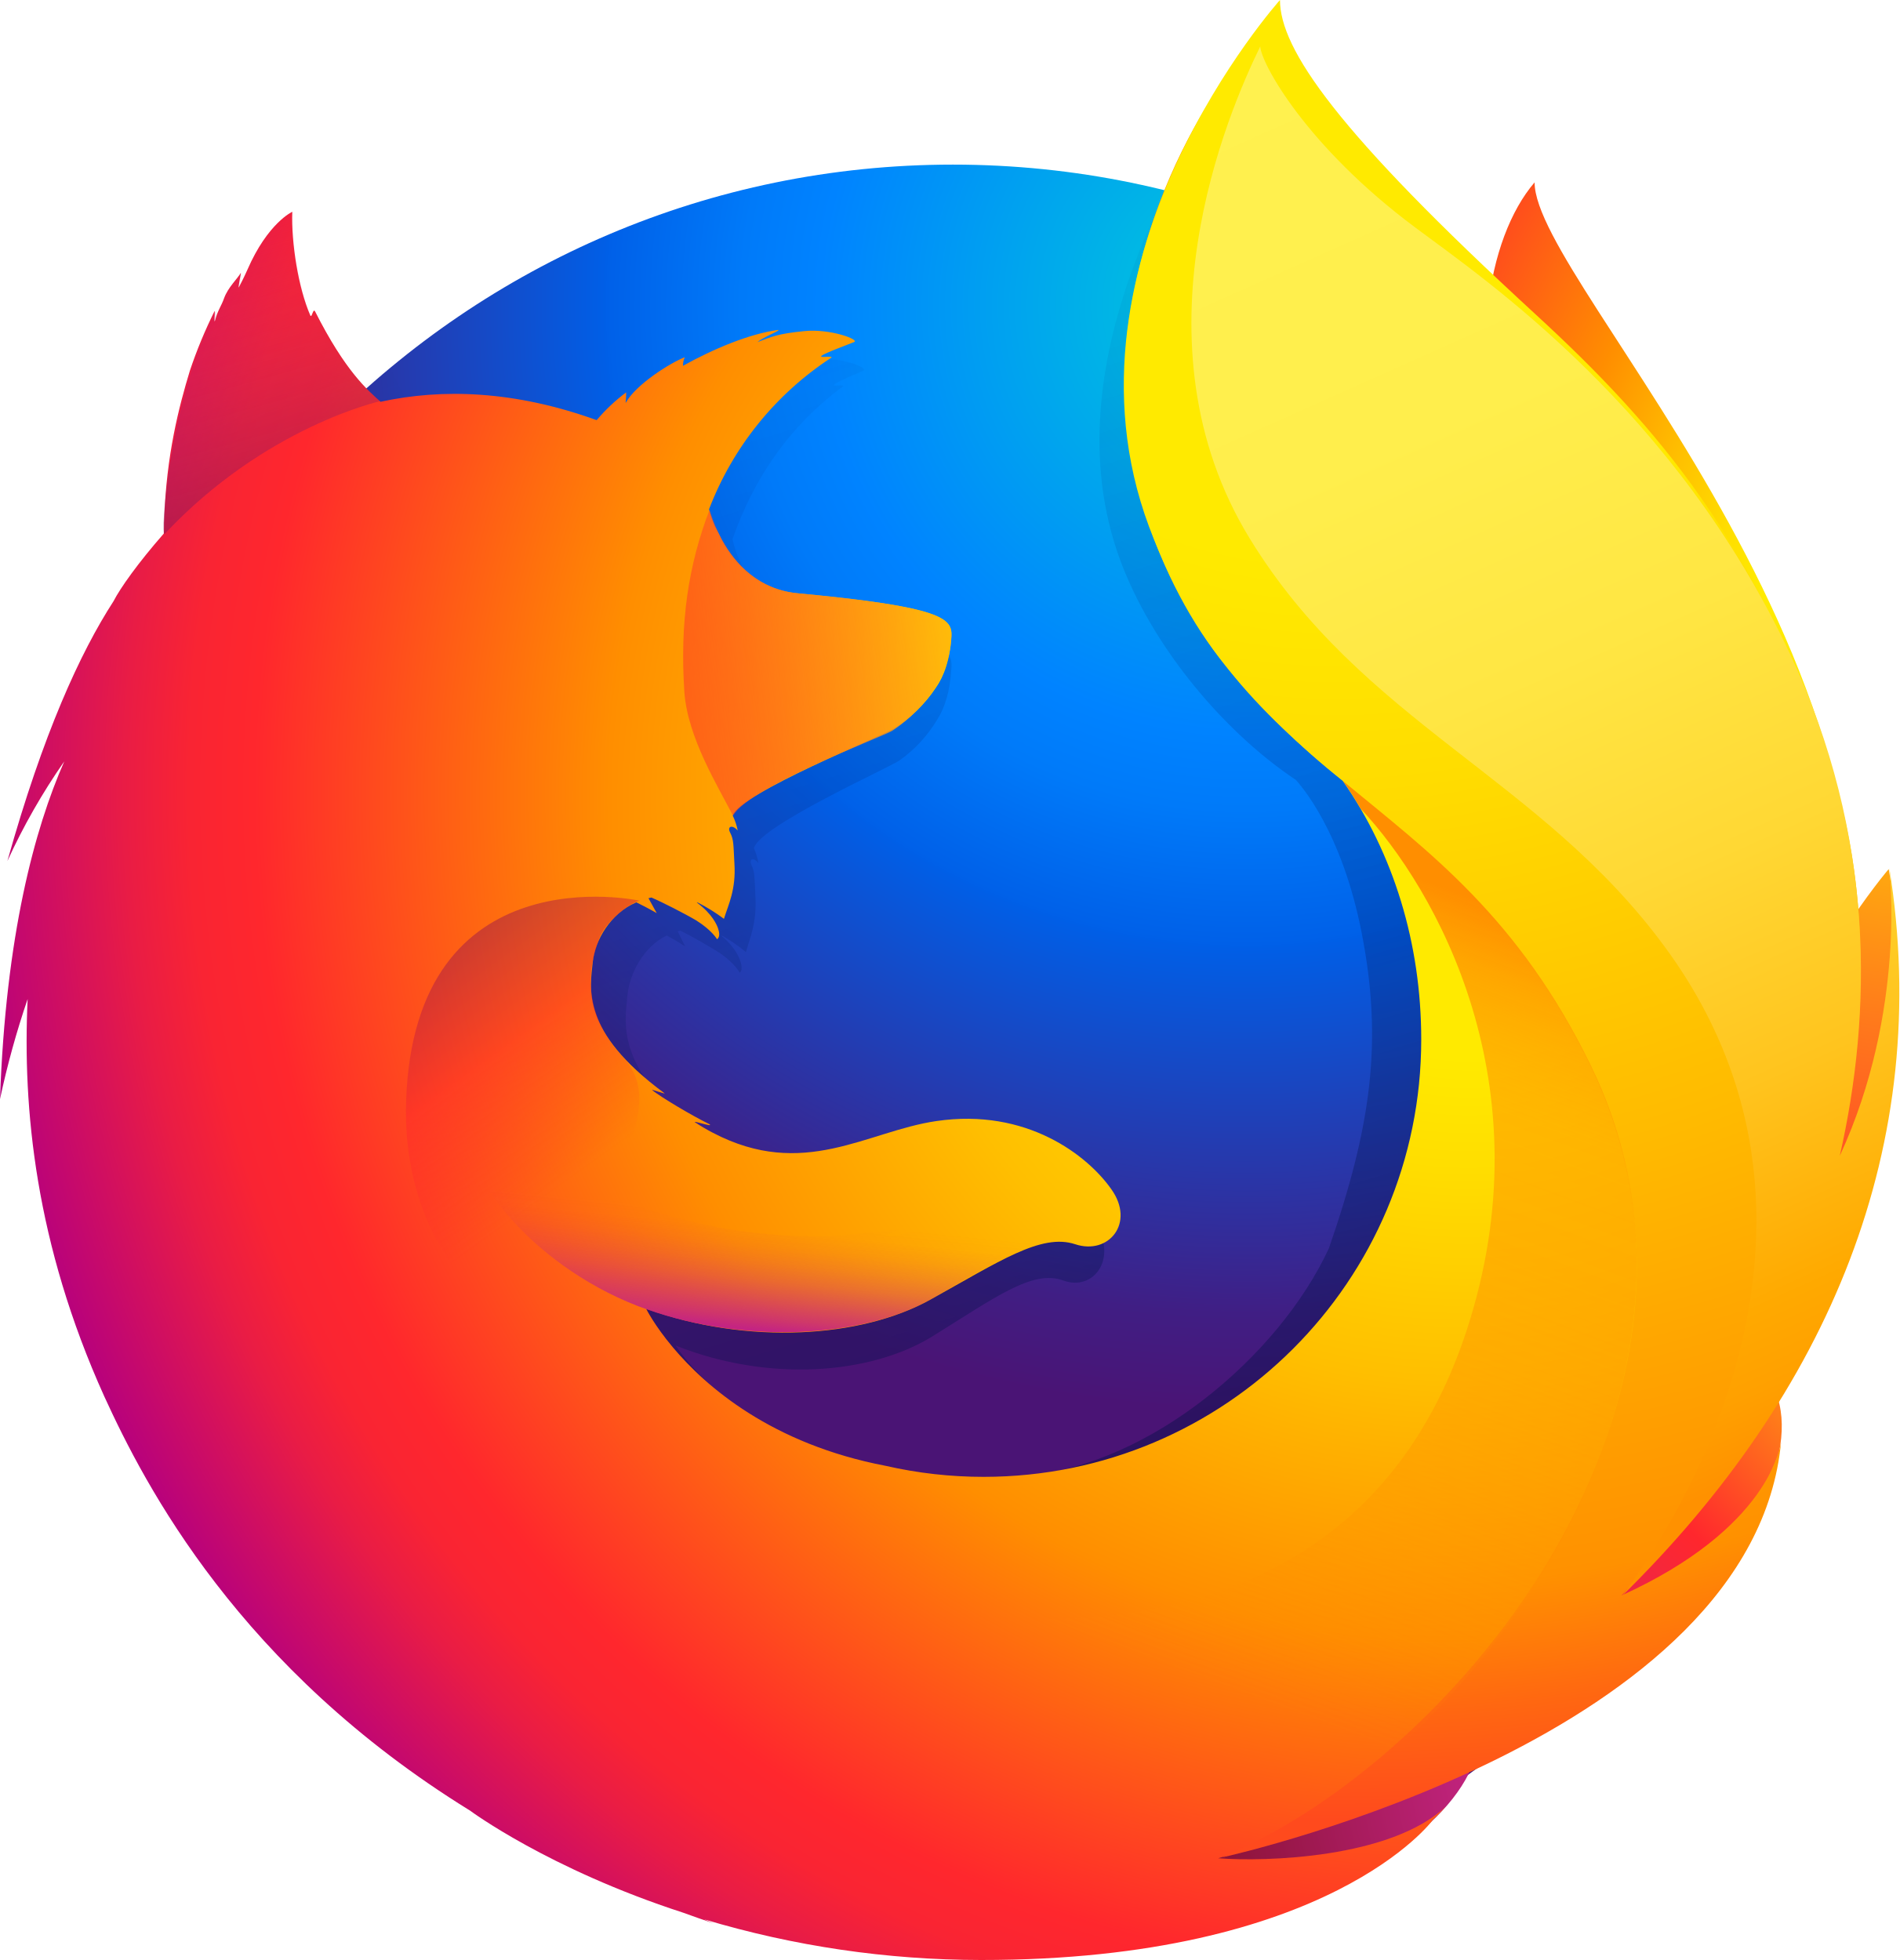
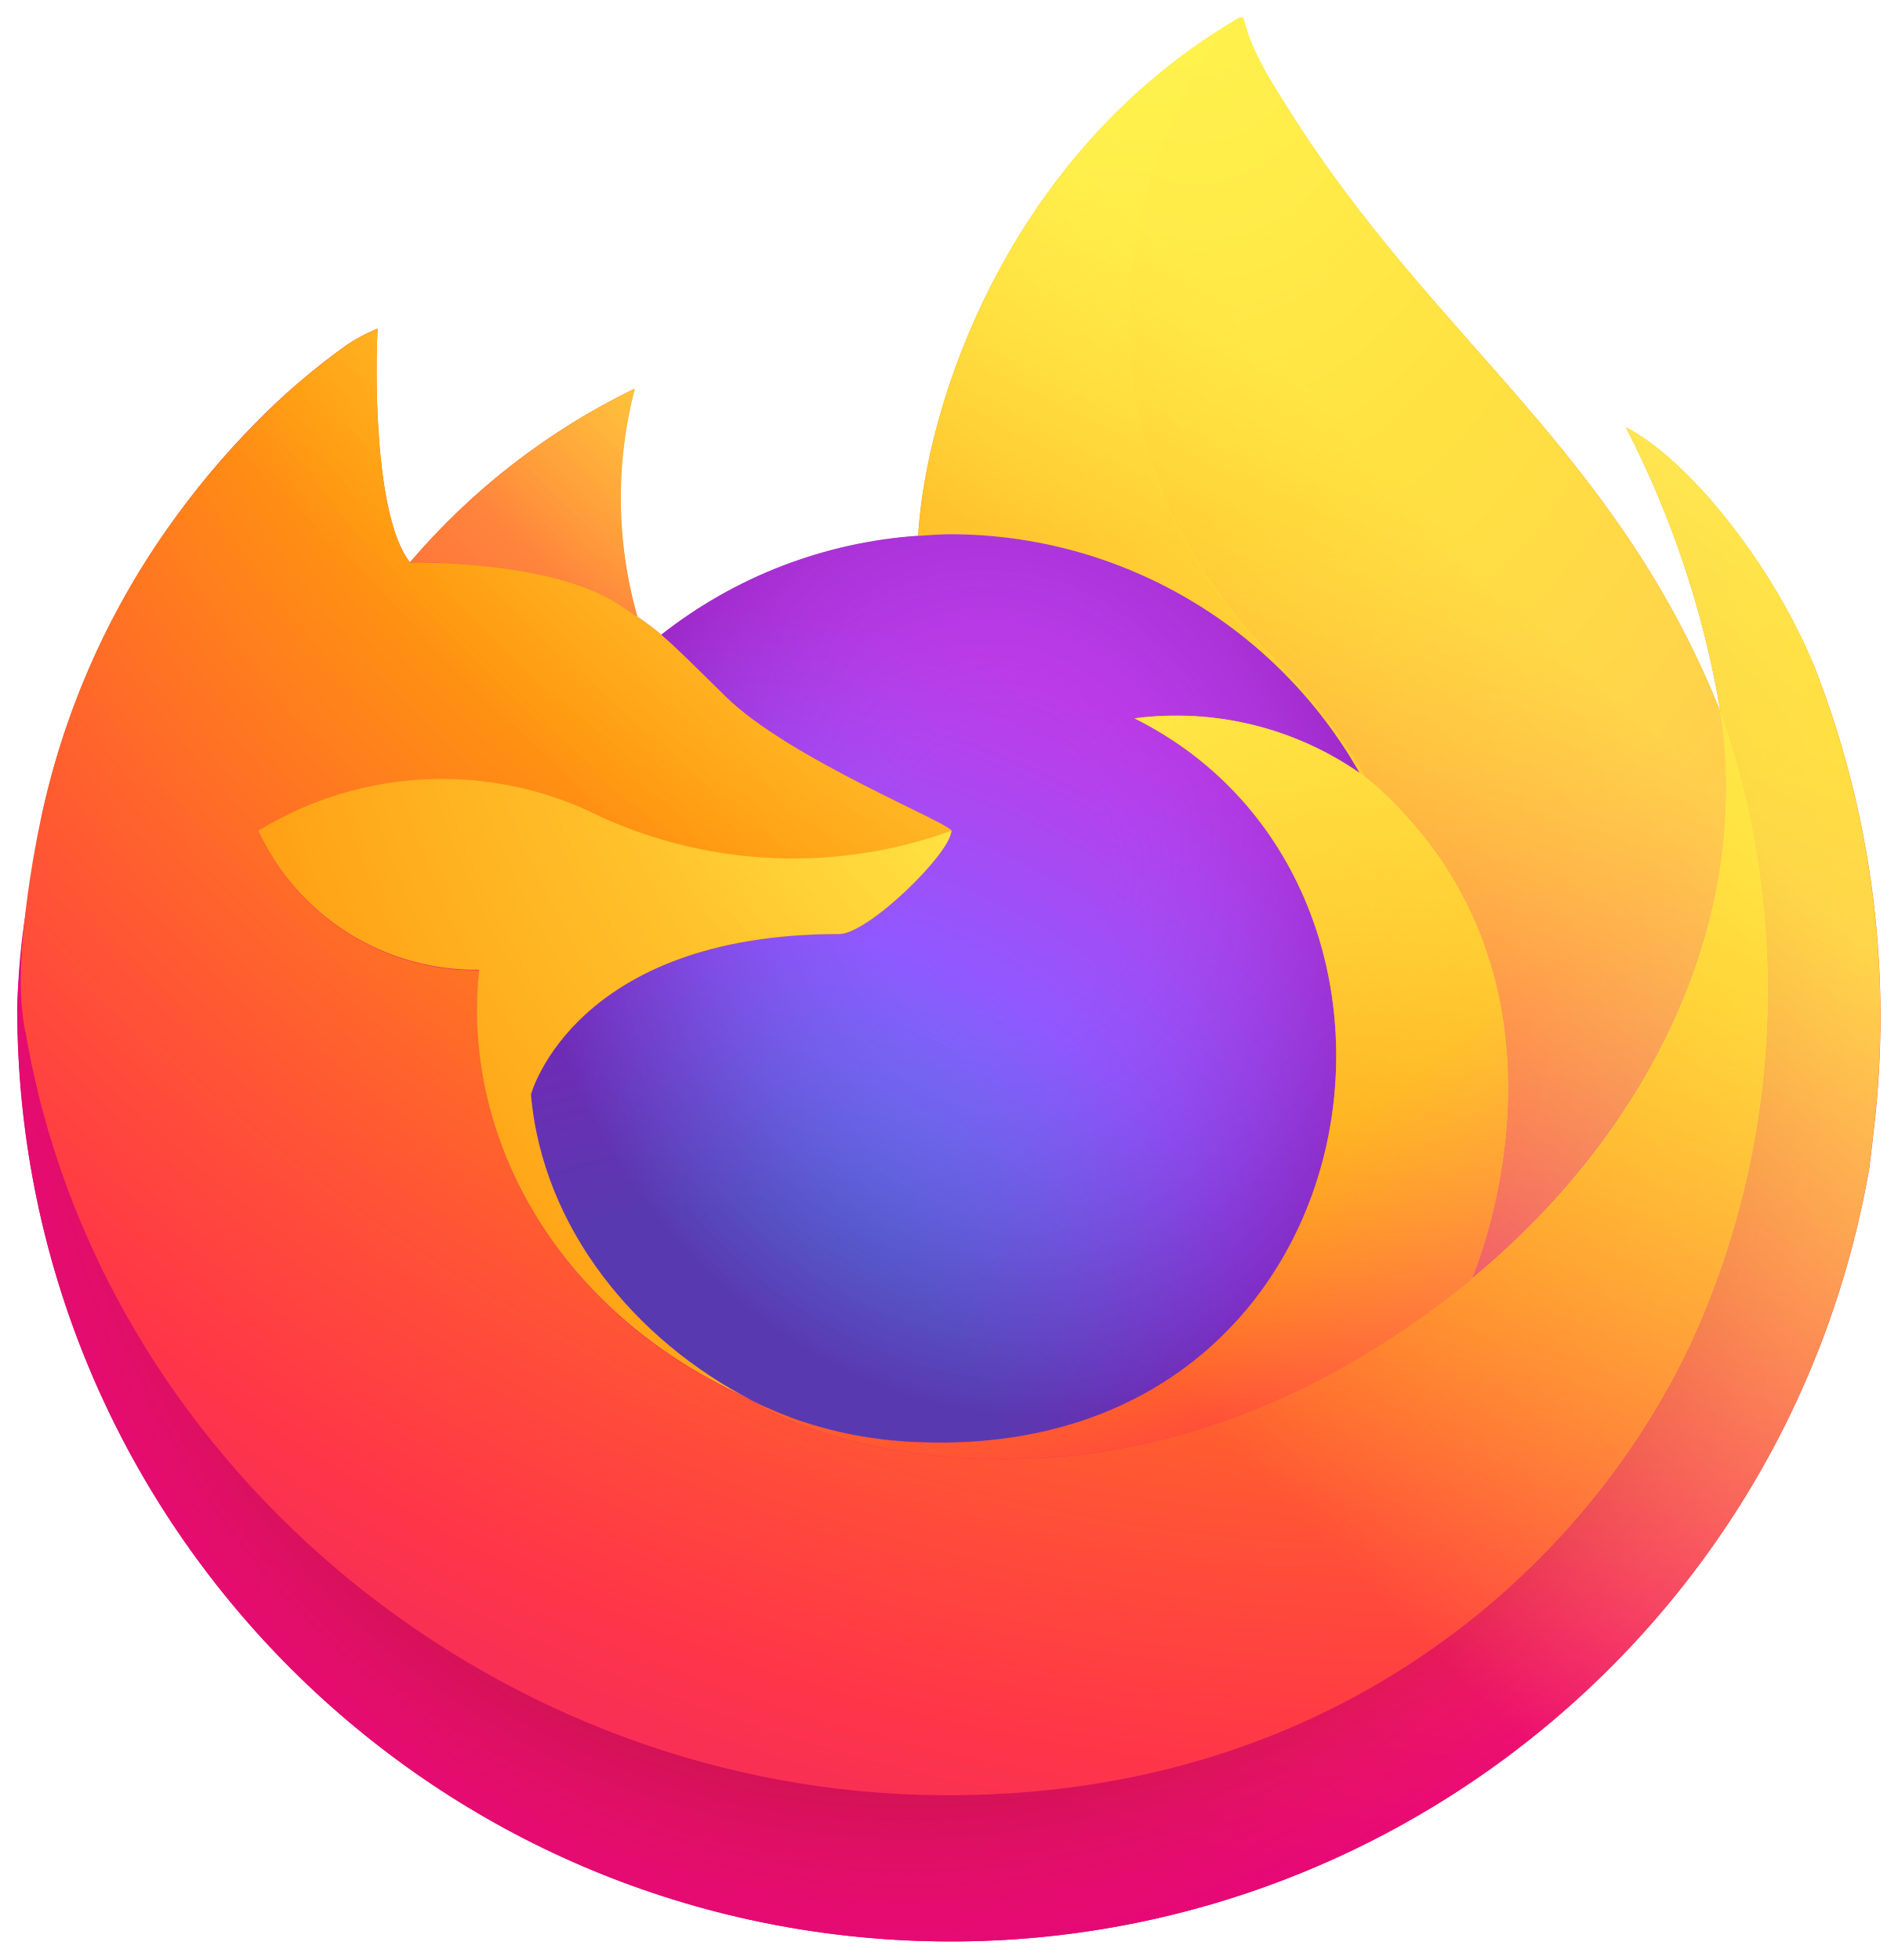
- <svg xmlns="http://www.w3.org/2000/svg" viewBox="0 0 953.37 984">
+ <svg xmlns="http://www.w3.org/2000/svg" width="77.42" height="79.97" version="1.1" viewBox="0 0 77.42 79.97">
  <defs>
-     <radialGradient id="radial-gradient" cx="-14491.11" cy="9293.72" fx="-14519.876" r="450.88" gradientTransform="matrix(0.76, 0.03, 0.05, -1.12, 11485.79, 11147.95)" gradientUnits="userSpaceOnUse">
-       <stop offset="0.1" stop-color="#ffea00" />
-       <stop offset="0.17" stop-color="#ffde00" />
-       <stop offset="0.28" stop-color="#ffbf00" />
-       <stop offset="0.43" stop-color="#ff8e00" />
-       <stop offset="0.77" stop-color="#ff272d" />
-       <stop offset="0.87" stop-color="#e0255a" />
-       <stop offset="0.95" stop-color="#cc2477" />
-       <stop offset="1" stop-color="#c42482" />
+     <linearGradient id="a" x1="70.79" x2="6.447" y1="12.39" y2="74.47" gradientTransform="translate(-1.3 -.004086)" gradientUnits="userSpaceOnUse">
+       <stop stop-color="#fff44f" offset=".048" />
+       <stop stop-color="#ffe847" offset=".111" />
+       <stop stop-color="#ffc830" offset=".225" />
+       <stop stop-color="#ff980e" offset=".368" />
+       <stop stop-color="#ff8b16" offset=".401" />
+       <stop stop-color="#ff672a" offset=".462" />
+       <stop stop-color="#ff3647" offset=".534" />
+       <stop stop-color="#e31587" offset=".705" />
+     </linearGradient>
+     <radialGradient id="b" cx="-7907" cy="-8515" r="80.8" gradientTransform="translate(7974,8524)" gradientUnits="userSpaceOnUse">
+       <stop stop-color="#ffbd4f" offset=".129" />
+       <stop stop-color="#ffac31" offset=".186" />
+       <stop stop-color="#ff9d17" offset=".247" />
+       <stop stop-color="#ff980e" offset=".283" />
+       <stop stop-color="#ff563b" offset=".403" />
+       <stop stop-color="#ff3750" offset=".467" />
+       <stop stop-color="#f5156c" offset=".71" />
+       <stop stop-color="#eb0878" offset=".782" />
+       <stop stop-color="#e50080" offset=".86" />
    </radialGradient>
-     <radialGradient id="radial-gradient-2" cx="-7587.48" cy="8863.48" r="791.23" gradientTransform="matrix(1.23, 0, 0, -1.23, 9957.91, 11055.45)" gradientUnits="userSpaceOnUse">
-       <stop offset="0" stop-color="#00ccda" />
-       <stop offset="0.22" stop-color="#0083ff" />
-       <stop offset="0.26" stop-color="#007af9" />
-       <stop offset="0.33" stop-color="#0060e8" />
-       <stop offset="0.33" stop-color="#005fe7" />
-       <stop offset="0.44" stop-color="#2639ad" />
-       <stop offset="0.52" stop-color="#401e84" />
-       <stop offset="0.57" stop-color="#4a1475" />
+     <radialGradient id="c" cx="-7937" cy="-8482" r="80.8" gradientTransform="translate(7974,8524)" gradientUnits="userSpaceOnUse">
+       <stop stop-color="#960e18" offset=".3" />
+       <stop stop-color="#b11927" stop-opacity=".74" offset=".351" />
+       <stop stop-color="#db293d" stop-opacity=".343" offset=".435" />
+       <stop stop-color="#f5334b" stop-opacity=".094" offset=".497" />
+       <stop stop-color="#ff3750" stop-opacity="0" offset=".53" />
    </radialGradient>
-     <linearGradient id="linear-gradient" x1="540.64" y1="254.8" x2="349.2" y2="881.03" gradientTransform="matrix(1, 0, 0, -1, 0, 984)" gradientUnits="userSpaceOnUse">
-       <stop offset="0" stop-color="#000f43" stop-opacity="0.4" />
-       <stop offset="0.48" stop-color="#001962" stop-opacity="0.17" />
-       <stop offset="1" stop-color="#002079" stop-opacity="0" />
-     </linearGradient>
-     <radialGradient id="radial-gradient-3" cx="-8337.74" cy="7467.89" r="266.89" gradientTransform="matrix(1.22, 0.12, 0.12, -1.22, 10240.78, 10765.16)" gradientUnits="userSpaceOnUse">
-       <stop offset="0" stop-color="#ffea00" />
-       <stop offset="0.5" stop-color="#ff272d" />
-       <stop offset="1" stop-color="#c42482" />
+     <radialGradient id="d" cx="-7927" cy="-8533" r="58.53" gradientTransform="translate(7974,8524)" gradientUnits="userSpaceOnUse">
+       <stop stop-color="#fff44f" offset=".132" />
+       <stop stop-color="#ffdc3e" offset=".252" />
+       <stop stop-color="#ff9d12" offset=".506" />
+       <stop stop-color="#ff980e" offset=".526" />
    </radialGradient>
-     <radialGradient id="radial-gradient-4" cx="-8361.89" cy="7723.8" r="445.68" gradientTransform="matrix(1.22, 0.12, 0.12, -1.22, 10240.78, 10765.16)" gradientUnits="userSpaceOnUse">
-       <stop offset="0" stop-color="#ffe900" />
-       <stop offset="0.16" stop-color="#ffaf0e" />
-       <stop offset="0.32" stop-color="#ff7a1b" />
-       <stop offset="0.47" stop-color="#ff4e26" />
-       <stop offset="0.62" stop-color="#ff2c2e" />
-       <stop offset="0.76" stop-color="#ff1434" />
-       <stop offset="0.89" stop-color="#ff0538" />
-       <stop offset="1" stop-color="#ff0039" />
+     <radialGradient id="e" cx="-7946" cy="-8461" r="38.47" gradientTransform="translate(7974,8524)" gradientUnits="userSpaceOnUse">
+       <stop stop-color="#3a8ee6" offset=".353" />
+       <stop stop-color="#5c79f0" offset=".472" />
+       <stop stop-color="#9059ff" offset=".669" />
+       <stop stop-color="#c139e6" offset="1" />
    </radialGradient>
-     <radialGradient id="radial-gradient-5" cx="-8298.85" cy="7310.66" r="408.96" gradientTransform="matrix(1.22, 0.12, 0.12, -1.22, 10240.78, 10765.16)" gradientUnits="userSpaceOnUse">
-       <stop offset="0" stop-color="#ff272d" />
-       <stop offset="0.5" stop-color="#c42482" />
-       <stop offset="0.99" stop-color="#620700" />
+     <radialGradient id="f" cx="-7936" cy="-8492" r="20.4" gradientTransform="matrix(.972 -.235 .275 1.138 10090 7834)" gradientUnits="userSpaceOnUse">
+       <stop stop-color="#9059ff" stop-opacity="0" offset=".206" />
+       <stop stop-color="#8c4ff3" stop-opacity=".064" offset=".278" />
+       <stop stop-color="#7716a8" stop-opacity=".45" offset=".747" />
+       <stop stop-color="#6e008b" stop-opacity=".6" offset=".975" />
    </radialGradient>
-     <radialGradient id="radial-gradient-6" cx="715.19" cy="589.96" fx="743.167" fy="576.132" r="782.18" gradientTransform="matrix(1, 0, 0, -1, 0, 984)" gradientUnits="userSpaceOnUse">
-       <stop offset="0.16" stop-color="#ffea00" />
-       <stop offset="0.23" stop-color="#ffde00" />
-       <stop offset="0.37" stop-color="#ffbf00" />
-       <stop offset="0.54" stop-color="#ff8e00" />
-       <stop offset="0.76" stop-color="#ff272d" />
-       <stop offset="0.8" stop-color="#f92433" />
-       <stop offset="0.84" stop-color="#e91c45" />
-       <stop offset="0.89" stop-color="#cf0e62" />
-       <stop offset="0.94" stop-color="#b5007f" />
+     <radialGradient id="g" cx="-7938" cy="-8518" r="27.68" gradientTransform="translate(7974,8524)" gradientUnits="userSpaceOnUse">
+       <stop stop-color="#ffe226" offset="0" />
+       <stop stop-color="#ffdb27" offset=".121" />
+       <stop stop-color="#ffc82a" offset=".295" />
+       <stop stop-color="#ffa930" offset=".502" />
+       <stop stop-color="#ff7e37" offset=".732" />
+       <stop stop-color="#ff7139" offset=".792" />
    </radialGradient>
-     <radialGradient id="radial-gradient-7" cx="670.34" cy="952.71" r="891.45" gradientTransform="matrix(1, 0, 0, -1, 0, 984)" gradientUnits="userSpaceOnUse">
-       <stop offset="0.28" stop-color="#ffea00" />
-       <stop offset="0.4" stop-color="#fd0" />
-       <stop offset="0.63" stop-color="#ffba00" />
-       <stop offset="0.86" stop-color="#ff9100" />
-       <stop offset="0.93" stop-color="#ff6711" />
-       <stop offset="0.99" stop-color="#ff4a1d" />
+     <radialGradient id="h" cx="-7916" cy="-8536" r="118.1" gradientTransform="translate(7974,8524)" gradientUnits="userSpaceOnUse">
+       <stop stop-color="#fff44f" offset=".113" />
+       <stop stop-color="#ff980e" offset=".456" />
+       <stop stop-color="#ff5634" offset=".622" />
+       <stop stop-color="#ff3647" offset=".716" />
+       <stop stop-color="#e31587" offset=".904" />
    </radialGradient>
-     <linearGradient id="linear-gradient-2" x1="-9023.45" y1="7636.92" x2="-8716.42" y2="7715.18" gradientTransform="matrix(1.22, 0.12, 0.12, -1.22, 10240.78, 10765.16)" gradientUnits="userSpaceOnUse">
-       <stop offset="0" stop-color="#c42482" stop-opacity="0.5" />
-       <stop offset="0.47" stop-color="#ff272d" stop-opacity="0.5" />
-       <stop offset="0.49" stop-color="#ff2c2c" stop-opacity="0.51" />
-       <stop offset="0.68" stop-color="#ff7a1a" stop-opacity="0.72" />
-       <stop offset="0.83" stop-color="#ffb20d" stop-opacity="0.87" />
-       <stop offset="0.94" stop-color="#ffd605" stop-opacity="0.96" />
-       <stop offset="1" stop-color="#ffe302" />
-     </linearGradient>
-     <linearGradient id="linear-gradient-3" x1="188.87" y1="2081.23" x2="134.3" y2="2221.08" gradientTransform="matrix(0.99, 0.1, 0.1, -0.99, -250.09, 2306.15)" gradientUnits="userSpaceOnUse">
-       <stop offset="0" stop-color="#891551" stop-opacity="0.6" />
-       <stop offset="1" stop-color="#c42482" stop-opacity="0" />
-     </linearGradient>
-     <linearGradient id="linear-gradient-4" x1="-38.43" y1="278.04" x2="55.68" y2="171.16" gradientTransform="matrix(0.99, 0.1, 0.1, -0.99, 229.04, 745.74)" gradientUnits="userSpaceOnUse">
-       <stop offset="0.01" stop-color="#891551" stop-opacity="0.5" />
-       <stop offset="0.48" stop-color="#ff272d" stop-opacity="0.5" />
-       <stop offset="1" stop-color="#ff272d" stop-opacity="0" />
-     </linearGradient>
-     <linearGradient id="linear-gradient-5" x1="142.46" y1="93.68" x2="142.53" y2="168.46" gradientTransform="matrix(0.99, 0.1, 0.1, -0.99, 229.04, 745.74)" gradientUnits="userSpaceOnUse">
-       <stop offset="0" stop-color="#c42482" />
-       <stop offset="0.08" stop-color="#c42482" stop-opacity="0.81" />
-       <stop offset="0.21" stop-color="#c42482" stop-opacity="0.57" />
-       <stop offset="0.33" stop-color="#c42482" stop-opacity="0.36" />
-       <stop offset="0.45" stop-color="#c42482" stop-opacity="0.2" />
-       <stop offset="0.56" stop-color="#c42482" stop-opacity="0.09" />
-       <stop offset="0.67" stop-color="#c42482" stop-opacity="0.02" />
-       <stop offset="0.77" stop-color="#c42482" stop-opacity="0" />
-     </linearGradient>
-     <linearGradient id="linear-gradient-6" x1="620.52" y1="947.88" x2="926.18" y2="264.39" gradientTransform="matrix(1, 0, 0, -1, 0, 984)" gradientUnits="userSpaceOnUse">
-       <stop offset="0" stop-color="#fff14f" />
-       <stop offset="0.27" stop-color="#ffee4c" />
-       <stop offset="0.45" stop-color="#ffe643" />
-       <stop offset="0.61" stop-color="#ffd834" />
-       <stop offset="0.76" stop-color="#ffc41e" />
-       <stop offset="0.89" stop-color="#ffab02" />
-       <stop offset="0.9" stop-color="#ffa900" />
-       <stop offset="0.95" stop-color="#ffa000" />
-       <stop offset="1" stop-color="#ff9100" />
-     </linearGradient>
-     <linearGradient id="linear-gradient-7" x1="680.88" y1="554.79" x2="536.1" y2="166.04" gradientTransform="matrix(1, 0, 0, -1, 0, 984)" gradientUnits="userSpaceOnUse">
-       <stop offset="0" stop-color="#ff8e00" />
-       <stop offset="0.04" stop-color="#ff8e00" stop-opacity="0.86" />
-       <stop offset="0.08" stop-color="#ff8e00" stop-opacity="0.73" />
-       <stop offset="0.13" stop-color="#ff8e00" stop-opacity="0.63" />
-       <stop offset="0.18" stop-color="#ff8e00" stop-opacity="0.56" />
-       <stop offset="0.23" stop-color="#ff8e00" stop-opacity="0.51" />
-       <stop offset="0.28" stop-color="#ff8e00" stop-opacity="0.5" />
-       <stop offset="0.39" stop-color="#ff8e00" stop-opacity="0.48" />
-       <stop offset="0.52" stop-color="#ff8e00" stop-opacity="0.42" />
-       <stop offset="0.68" stop-color="#ff8e00" stop-opacity="0.31" />
-       <stop offset="0.84" stop-color="#ff8e00" stop-opacity="0.17" />
-       <stop offset="1" stop-color="#ff8e00" stop-opacity="0" />
+     <radialGradient id="i" cx="-7927" cy="-8523" r="86.5" gradientTransform="matrix(.105 .995 -.653 .069 -4685 8470)" gradientUnits="userSpaceOnUse">
+       <stop stop-color="#fff44f" offset="0" />
+       <stop stop-color="#ffe847" offset=".06" />
+       <stop stop-color="#ffc830" offset=".168" />
+       <stop stop-color="#ff980e" offset=".304" />
+       <stop stop-color="#ff8b16" offset=".356" />
+       <stop stop-color="#ff672a" offset=".455" />
+       <stop stop-color="#ff3647" offset=".57" />
+       <stop stop-color="#e31587" offset=".737" />
+     </radialGradient>
+     <radialGradient id="j" cx="-7938" cy="-8508" r="73.72" gradientTransform="translate(7974,8524)" gradientUnits="userSpaceOnUse">
+       <stop stop-color="#fff44f" offset=".137" />
+       <stop stop-color="#ff980e" offset=".48" />
+       <stop stop-color="#ff5634" offset=".592" />
+       <stop stop-color="#ff3647" offset=".655" />
+       <stop stop-color="#e31587" offset=".904" />
+     </radialGradient>
+     <radialGradient id="k" cx="-7919" cy="-8504" r="80.69" gradientTransform="translate(7974,8524)" gradientUnits="userSpaceOnUse">
+       <stop stop-color="#fff44f" offset=".094" />
+       <stop stop-color="#ffe141" offset=".231" />
+       <stop stop-color="#ffaf1e" offset=".509" />
+       <stop stop-color="#ff980e" offset=".626" />
+     </radialGradient>
+     <linearGradient id="l" x1="70.01" x2="15.27" y1="12.06" y2="66.81" gradientTransform="translate(-1.3 -.004086)" gradientUnits="userSpaceOnUse">
+       <stop stop-color="#fff44f" stop-opacity=".8" offset=".167" />
+       <stop stop-color="#fff44f" stop-opacity=".634" offset=".266" />
+       <stop stop-color="#fff44f" stop-opacity=".217" offset=".489" />
+       <stop stop-color="#fff44f" stop-opacity="0" offset=".6" />
    </linearGradient>
  </defs>
-   <g id="Layer_2" data-name="Layer 2">
-     <g id="Layer_1-2" data-name="Layer 1">
-       <g id="Layer_2-2" data-name="Layer 2">
-         <g id="Firefox_-_Large" data-name="Firefox - Large">
-           <path d="M770.28,91.56c-23.95,27.88-35.1,90.64-10.82,154.26s61.5,49.8,84.7,114.67c30.62,85.6,16.37,200.59,16.37,200.59s36.81,106.61,62.47-6.63C979.79,341.74,770.28,143.94,770.28,91.56Z" style="fill:url(#radial-gradient)" />
-           <path id="_Path_" data-name=" Path " d="M478.07,974.64c245.24,0,443.9-199.74,443.9-446s-198.66-446-443.66-446S34.65,282.32,34.65,528.61C34.18,775.14,233.07,974.64,478.07,974.64Z" style="fill:url(#radial-gradient-2)" />
-           <path d="M810.67,803.64a246.8,246.8,0,0,1-30.12,18.18,705.31,705.31,0,0,0,38.3-63c9.46-10.47,18.13-20.65,25.19-31.65,3.44-5.41,7.31-12.08,11.42-19.82,24.92-44.9,52.4-117.56,53.18-192.2v-5.66a257.25,257.25,0,0,0-5.71-55.75c.2,1.43.38,2.86.56,4.29-.22-1.1-.41-2.21-.64-3.31.37,2,.66,4,1,6,5.09,43.22,1.47,85.37-16.68,116.45-.29.45-.58.88-.87,1.32,9.41-47.23,12.56-99.39,2.09-151.6,0,0-4.19-25.38-35.38-102.44-18-44.35-49.83-80.72-78-107.21-24.69-30.55-47.11-51-59.47-64.06C689.72,126,678.9,105.61,674.45,92.31c-3.85-1.93-53.14-49.81-57.05-51.63-21.51,33.35-89.16,137.67-57,235.15,14.58,44.17,51.47,90,90.07,115.74,1.69,1.94,23,25,33.09,77.16,10.45,53.85,5,95.86-16.54,158C641.73,681.24,577,735.12,516.3,740.63c-129.67,11.78-177.15-65.11-177.15-65.11C385.49,694,436.72,690.17,467.87,671c31.4-19.43,50.39-33.83,65.81-28.15C548.86,648.43,561,632,550.1,615a78.5,78.5,0,0,0-79.4-34.57c-31.43,5.11-60.23,30-101.41,5.89a86.29,86.29,0,0,1-7.73-5.06c-2.71-1.79,8.83,2.72,6.13.69-8-4.35-22.2-13.84-25.88-17.22-.61-.56,6.22,2.18,5.61,1.62-38.51-31.71-33.7-53.13-32.49-66.57,1-10.75,8-24.52,19.75-30.11,5.69,3.11,9.24,5.48,9.24,5.48s-2.43-5-3.74-7.58c.46-.2.9-.15,1.36-.34,4.66,2.25,15,8.1,20.41,11.67,7.07,5,9.33,9.44,9.33,9.44s1.86-1,.48-5.37c-.5-1.78-2.65-7.45-9.65-13.17h.44A81.61,81.61,0,0,1,374.42,478c2-7.18,5.53-14.68,4.75-28.09-.48-9.43-.26-11.87-1.92-15.51-1.49-3.13.83-4.35,3.42-1.1a32.5,32.5,0,0,0-2.21-7.4v-.24c3.23-11.24,68.25-40.46,73-43.88A67.2,67.2,0,0,0,470.59,361c3.62-5.76,6.34-13.85,7-26.11.36-8.84-3.76-14.73-69.51-21.62-18-1.77-28.53-14.8-34.53-26.82-1.09-2.59-2.21-4.94-3.33-7.28a57.68,57.68,0,0,1-2.56-8.43c10.75-30.87,28.81-57,55.37-76.7,1.45-1.32-5.78.34-4.34-1,1.69-1.54,12.71-6,14.79-7,2.54-1.2-10.88-6.9-22.73-5.51-12.07,1.36-14.63,2.8-21.07,5.53,2.67-2.66,11.17-6.15,9.18-6.13-13,2-29.18,9.56-43,18.12a10.66,10.66,0,0,1,.83-4.35c-6.44,2.73-22.26,13.79-26.87,23.14a44.29,44.29,0,0,0,.27-5.4,84.17,84.17,0,0,0-13.19,13.82l-.24.22c-37.36-15-70.23-16-98.05-9.28-6.09-6.11-9.06-1.64-22.91-32.07-.94-1.83.72,1.81,0,0-2.28-5.9,1.39,7.87,0,0-23.28,18.37-53.92,39.19-68.63,53.89-.18.59,17.16-4.9,0,0-6,1.72-5.6,5.28-6.51,37.5-.22,2.44,0,5.18-.22,7.38-11.75,15-19.75,27.64-22.78,34.21-15.19,26.18-31.93,67-48.15,131.55A334.82,334.82,0,0,1,75.2,398.36C61.71,432.63,48.67,486.44,46.07,569.3A482.08,482.08,0,0,1,58.6,518.64,473,473,0,0,0,93.33,719.71c9.33,22.82,24.76,57.46,51,95.4C226.9,902,343.31,956,472.21,956,606.79,956,727.64,897.13,810.67,803.64Z" style="fill:url(#linear-gradient)" />
-           <path d="M711.1,866.71c162.87-18.86,235-186.7,142.38-190C769.85,674,634,875.61,711.1,866.71Z" style="fill:url(#radial-gradient-3)" />
-           <path d="M865.21,642.42C977.26,577.21,948,436.34,948,436.34s-43.25,50.24-72.62,130.32C846.4,646,797.84,681.81,865.21,642.42Z" style="fill:url(#radial-gradient-4)" />
-           <path d="M509.47,950.06C665.7,999.91,800,876.84,717.21,835.74,642,798.68,435.32,926.49,509.47,950.06Z" style="fill:url(#radial-gradient-5)" />
-           <path d="M876.85,702.23c3.8-5.36,8.94-22.53,13.48-30.21,27.58-44.52,27.78-80,27.78-80.84,16.66-83.22,15.15-117.2,4.9-180-8.25-50.6-44.32-123.09-75.57-158-32.2-36-9.51-24.25-40.69-50.52-27.33-30.29-53.82-60.29-68.25-72.36C634.22,43.09,636.57,24.58,638.58,21.42c-.34.37-.84.92-1.47,1.64C635.87,18.14,635,14,635,14s-57,57-69,152c-7.83,62,15.38,126.68,49,168a381.62,381.62,0,0,0,59,58h0c25.4,36.48,39.38,81.49,39.38,129.91,0,121.24-98.34,219.53-219.65,219.53a220.14,220.14,0,0,1-49.13-5.52c-57.24-10.92-90.3-39.8-106.78-59.41-9.45-11.23-13.46-19.42-13.46-19.42,51.28,18.37,108,14.53,142.47-4.52,34.75-19.26,55.77-33.55,72.84-27.92,16.82,5.61,30.21-10.67,18.2-27.54-11.77-16.85-42.4-41-87.88-34.29-34.79,5.07-66.66,29.76-112.24,5.84a97.34,97.34,0,0,1-8.55-5c-3-1.77,9.77,2.69,6.79.68-8.87-4.32-24.57-13.73-28.64-17.07-.68-.56,6.88,2.16,6.2,1.6-42.62-31.45-37.3-52.69-36-66,1.07-10.66,8.81-24.32,21.86-29.86,6.3,3.08,10.23,5.43,10.23,5.43s-2.69-4.92-4.14-7.51c.51-.19,1-.15,1.5-.34,5.16,2.23,16.58,8,22.59,11.57,7.83,4.95,10.32,9.36,10.32,9.36s2.06-1,.54-5.33c-.56-1.77-2.93-7.39-10.68-13.07h.48a91.65,91.65,0,0,1,13.13,8.17c2.19-7.12,6.12-14.56,5.25-27.86-.53-9.35-.28-11.78-2.12-15.39-1.65-3.1.92-4.31,3.78-1.09a29.73,29.73,0,0,0-2.44-7.34v-.24c3.57-11.14,75.53-40.12,80.77-43.51a70.24,70.24,0,0,0,21.17-20.63c4-5.72,7-13.73,7.75-25.89.25-5.48-1.44-9.82-20.5-14-11.44-2.49-29.14-4.91-56.43-7.47-19.9-1.76-31.58-14.68-38.21-26.6-1.21-2.57-2.45-4.9-3.68-7.22a53.41,53.41,0,0,1-2.83-8.36,158.47,158.47,0,0,1,61.28-76.06c1.6-1.31-6.4.33-4.8-1,1.87-1.52,14.06-5.93,16.37-6.92,2.81-1.19-12-6.84-25.16-5.47-13.36,1.35-16.19,2.78-23.32,5.49,3-2.64,12.37-6.1,10.16-6.08-14.4,2-32.3,9.48-47.6,18a9.72,9.72,0,0,1,.92-4.31c-7.13,2.71-24.64,13.67-29.73,23a39.79,39.79,0,0,0,.29-5.35,88.55,88.55,0,0,0-14.6,13.7l-.27.22C258.14,196,221.75,195,191,201.72c-6.74-6.06-17.57-15.23-32.89-45.4-1-1.82-1.6,3.75-2.4,2-6-13.81-9.55-36.44-9-52,0,0-12.32,5.61-22.51,29.06-1.89,4.21-3.11,6.54-4.32,8.87-.56.68,1.27-7.7,1-7.24-1.77,3-6.36,7.19-8.37,12.62-1.38,4-3.32,6.27-4.56,11.29l-.29.46c-.1-1.48.37-6.08,0-5.14A235.4,235.4,0,0,0,95.34,186c-5.49,18-11.88,42.61-12.89,74.57-.24,2.42,0,5.14-.25,7.32-13,14.83-21.86,27.39-25.2,33.91-16.81,26-35.33,66.44-53.29,130.46a319.35,319.35,0,0,1,28.54-50C17.32,416.25,2.89,469.62,0,551.8a436.92,436.92,0,0,1,13.87-50.24C11.29,556.36,17.68,624.3,52.32,701c20.57,45,67.92,136.6,183.62,208h0s39.36,29.3,107,51.26c5,1.81,10.06,3.6,15.23,5.33q-2.43-1-4.71-2A484.9,484.9,0,0,0,492.27,984c175.18.15,226.85-70.2,226.85-70.2l-.51.38q3.71-3.49,7.14-7.26c-27.64,26.08-90.75,27.84-114.3,26,40.22-11.81,66.69-21.81,118.17-41.52q9-3.36,18.48-7.64l2-.94c1.25-.58,2.49-1.13,3.75-1.74a349.3,349.3,0,0,0,70.26-44c51.7-41.3,63-81.56,68.83-108.1-.82,2.54-3.37,8.47-5.17,12.32-13.31,28.48-42.84,46-74.91,61a689.05,689.05,0,0,0,42.38-62.44C865.77,729.39,869,713.15,876.85,702.23Z" style="fill:url(#radial-gradient-6)" />
-           <path d="M813.92,801c21.08-23.24,40-49.82,54.35-80,36.9-77.58,94-206.58,49-341.31C881.77,273.22,833,215,771.11,158.12,670.56,65.76,642.48,24.52,642.48,0c0,0-116.09,129.41-65.74,264.38s153.46,130,221.68,270.87c80.27,165.74-64.95,346.61-185,397.24,7.35-1.63,267-60.38,280.61-208.88C893.68,726.34,887.83,767.41,813.92,801Z" style="fill:url(#radial-gradient-7)" />
-           <path d="M477.59,319.37c.39-8.77-4.16-14.66-76.68-21.46-29.84-2.76-41.26-30.33-44.75-41.94-10.61,27.56-15,56.49-12.64,91.48,1.61,22.92,17,47.52,24.37,62,0,0,1.64-2.13,2.39-2.91,13.86-14.43,71.94-36.42,77.39-39.54C453.69,363.16,476.58,346.44,477.59,319.37Z" style="fill:url(#linear-gradient-2)" />
-           <path d="M158.31,156.47c-1-1.82-1.6,3.75-2.4,2-6-13.81-9.58-36.2-8.72-52,0,0-12.32,5.61-22.51,29.06-1.89,4.21-3.11,6.54-4.32,8.86-.56.68,1.27-7.7,1-7.24-1.77,3-6.36,7.19-8.35,12.38-1.65,4.24-3.35,6.52-4.61,11.77-.39,1.43.39-6.32,0-5.38C84.72,201.68,80.19,271,82.69,268,133.17,214.14,191,201.36,191,201.36c-6.15-4.53-19.53-17.63-32.7-44.89Z" style="fill:url(#linear-gradient-3)" />
-           <path d="M349.84,720.1c-69.72-29.77-149-71.75-146-167.14C207.92,427.35,321,452.18,321,452.18c-4.27,1-15.68,9.16-19.72,17.82-4.27,10.83-12.07,35.28,11.55,60.9,37.09,40.19-76.2,95.36,98.66,199.57,4.41,2.4-41-1.43-61.64-10.36Z" style="fill:url(#linear-gradient-4)" />
-           <path d="M325.07,657.5c49.44,17.21,107,14.19,141.52-4.86,23.09-12.85,52.7-33.43,70.92-28.35-15.78-6.24-27.73-9.15-42.1-9.86-2.45,0-5.38,0-8-.32a136,136,0,0,0-15.76.86c-8.9.82-18.77,6.43-27.74,5.53-.48,0,8.7-3.77,8-3.61-4.75,1-9.92,1.21-15.37,1.88-3.47.39-6.45.82-9.89,1-103,8.73-190-55.81-190-55.81-7.41,25,33.17,74.3,88.52,93.57Z" style="fill:url(#linear-gradient-5)" />
-           <path d="M813.74,801.65c104.16-102.27,156.86-226.58,134.58-366,0,0,8.9,71.5-24.85,144.63,16.21-71.39,18.1-160.11-25-252C841,205.64,746.45,141.11,710.35,114.19,655.66,73.4,633,31.87,632.57,23.3c-16.34,33.48-65.77,148.2-5.31,247,56.64,92.56,145.86,120,208.33,205C950.67,631.67,813.74,801.65,813.74,801.65Z" style="fill:url(#linear-gradient-6)" />
-           <path d="M798.81,535.55C762.41,460.35,717,427.55,674,392c5,7,6.23,9.47,9,14,37.83,40.32,93.61,138.66,53.11,262.11C659.88,900.48,355,791.06,323,760.32,335.93,894.81,561,959.16,707.6,872,791,793,858.47,658.79,798.81,535.55Z" style="fill:url(#linear-gradient-7)" />
-         </g>
-       </g>
-     </g>
+   <g transform="matrix(.9819843 0 0 .9819843 .6974849 .7199239)">
+     <path d="m74.62 26.83c-1.684-4.052-5.1-8.427-7.775-9.81a40.27 40.27 0 0 1 3.925 11.76l7e-3 0.065c-4.382-10.92-11.81-15.33-17.88-24.92-0.307-0.485-0.614-0.971-0.913-1.484-0.171-0.293-0.308-0.557-0.427-0.8a7.053 7.053 0 0 1-0.578-1.535 0.1 0.1 0 0 0-0.088-0.1 0.138 0.138 0 0 0-0.073 0c-5e-3 0-0.013 9e-3 -0.019 0.011s-0.019 0.011-0.028 0.015l0.015-0.026c-9.735 5.7-13.04 16.25-13.34 21.53a19.39 19.39 0 0 0-10.67 4.111 11.59 11.59 0 0 0-1-0.758 17.97 17.97 0 0 1-0.109-9.473 28.7 28.7 0 0 0-9.329 7.21h-0.018c-1.536-1.947-1.428-8.367-1.34-9.708a6.928 6.928 0 0 0-1.294 0.687 28.22 28.22 0 0 0-3.788 3.245 33.84 33.84 0 0 0-3.623 4.347v6e-3 -7e-3a32.73 32.73 0 0 0-5.2 11.74l-0.052 0.256c-0.073 0.341-0.336 2.049-0.381 2.42 0 0.029-6e-3 0.056-9e-3 0.085a36.94 36.94 0 0 0-0.629 5.343v0.2a38.76 38.76 0 0 0 76.95 6.554c0.065-0.5 0.118-0.995 0.176-1.5a39.86 39.86 0 0 0-2.514-19.47zm-44.67 30.34c0.181 0.087 0.351 0.181 0.537 0.264l0.027 0.017q-0.282-0.135-0.564-0.281zm8.878-23.38m31.95-4.934v-0.037l7e-3 0.041z" fill="url(#a)" />
+     <path d="m74.62 26.83c-1.684-4.052-5.1-8.427-7.775-9.81a40.27 40.27 0 0 1 3.925 11.76v0.037l7e-3 0.041a35.1 35.1 0 0 1-1.206 26.16c-4.442 9.531-15.19 19.3-32.02 18.82-18.18-0.515-34.2-14.01-37.19-31.68-0.545-2.787 0-4.2 0.274-6.465a28.88 28.88 0 0 0-0.623 5.348v0.2a38.76 38.76 0 0 0 76.95 6.554c0.065-0.5 0.118-0.995 0.176-1.5a39.86 39.86 0 0 0-2.514-19.47z" fill="url(#b)" />
+     <path d="m74.62 26.83c-1.684-4.052-5.1-8.427-7.775-9.81a40.27 40.27 0 0 1 3.925 11.76v0.037l7e-3 0.041a35.1 35.1 0 0 1-1.206 26.16c-4.442 9.531-15.19 19.3-32.02 18.82-18.18-0.515-34.2-14.01-37.19-31.68-0.545-2.787 0-4.2 0.274-6.465a28.88 28.88 0 0 0-0.623 5.348v0.2a38.76 38.76 0 0 0 76.95 6.554c0.065-0.5 0.118-0.995 0.176-1.5a39.86 39.86 0 0 0-2.514-19.47z" fill="url(#c)" />
+     <path d="m55.78 31.38c0.084 0.059 0.162 0.118 0.241 0.177a21.1 21.1 0 0 0-3.6-4.695c-12.05-12.05-3.157-26.12-1.658-26.84l0.015-0.022c-9.735 5.7-13.04 16.25-13.34 21.53 0.452-0.031 0.9-0.069 1.362-0.069a19.56 19.56 0 0 1 16.98 9.917z" fill="url(#d)" />
+     <path d="m38.82 33.79c-0.064 0.964-3.47 4.289-4.661 4.289-11.02 0-12.81 6.667-12.81 6.667 0.488 5.614 4.4 10.24 9.129 12.68 0.216 0.112 0.435 0.213 0.654 0.312q0.569 0.252 1.138 0.466a17.24 17.24 0 0 0 5.043 0.973c19.32 0.906 23.06-23.1 9.119-30.07a13.38 13.38 0 0 1 9.345 2.269 19.56 19.56 0 0 0-16.98-9.917c-0.46 0-0.91 0.038-1.362 0.069a19.39 19.39 0 0 0-10.67 4.111c0.591 0.5 1.258 1.168 2.663 2.553 2.63 2.591 9.375 5.275 9.39 5.59z" fill="url(#e)" />
+     <path d="m38.82 33.79c-0.064 0.964-3.47 4.289-4.661 4.289-11.02 0-12.81 6.667-12.81 6.667 0.488 5.614 4.4 10.24 9.129 12.68 0.216 0.112 0.435 0.213 0.654 0.312q0.569 0.252 1.138 0.466a17.24 17.24 0 0 0 5.043 0.973c19.32 0.906 23.06-23.1 9.119-30.07a13.38 13.38 0 0 1 9.345 2.269 19.56 19.56 0 0 0-16.98-9.917c-0.46 0-0.91 0.038-1.362 0.069a19.39 19.39 0 0 0-10.67 4.111c0.591 0.5 1.258 1.168 2.663 2.553 2.63 2.591 9.375 5.275 9.39 5.59z" fill="url(#f)" />
+     <path d="m24.96 24.36c0.314 0.2 0.573 0.374 0.8 0.531a17.97 17.97 0 0 1-0.109-9.473 28.7 28.7 0 0 0-9.329 7.21c0.189-5e-3 5.811-0.106 8.638 1.732z" fill="url(#g)" />
+     <path d="m0.354 42.16c2.991 17.67 19.01 31.17 37.19 31.68 16.83 0.476 27.58-9.294 32.02-18.82a35.1 35.1 0 0 0 1.206-26.16v-0.037c0-0.029-6e-3 -0.046 0-0.037l7e-3 0.065c1.375 8.977-3.191 17.67-10.33 23.56l-0.022 0.05c-13.91 11.33-27.22 6.834-29.91 5q-0.282-0.135-0.564-0.281c-8.109-3.876-11.46-11.26-10.74-17.6a9.953 9.953 0 0 1-9.181-5.775 14.62 14.62 0 0 1 14.25-0.572 19.3 19.3 0 0 0 14.55 0.572c-0.015-0.315-6.76-3-9.39-5.59-1.405-1.385-2.072-2.052-2.663-2.553a11.59 11.59 0 0 0-1-0.758c-0.23-0.157-0.489-0.327-0.8-0.531-2.827-1.838-8.449-1.737-8.635-1.732h-0.018c-1.536-1.947-1.428-8.367-1.34-9.708a6.928 6.928 0 0 0-1.294 0.687 28.22 28.22 0 0 0-3.788 3.245 33.84 33.84 0 0 0-3.638 4.337v6e-3 -7e-3a32.73 32.73 0 0 0-5.2 11.74c-0.019 0.079-1.396 6.099-0.717 9.221z" fill="url(#h)" />
+     <path d="m52.42 26.86a21.1 21.1 0 0 1 3.6 4.7c0.213 0.161 0.412 0.321 0.581 0.476 8.787 8.1 4.183 19.55 3.84 20.36 7.138-5.881 11.7-14.58 10.33-23.56-4.384-10.93-11.82-15.34-17.88-24.93-0.307-0.485-0.614-0.971-0.913-1.484-0.171-0.293-0.308-0.557-0.427-0.8a7.053 7.053 0 0 1-0.578-1.535 0.1 0.1 0 0 0-0.088-0.1 0.138 0.138 0 0 0-0.073 0c-5e-3 0-0.013 9e-3 -0.019 0.011s-0.019 0.011-0.028 0.015c-1.499 0.711-10.39 14.79 1.66 26.83z" fill="url(#i)" />
+     <path d="m56.6 32.04c-0.169-0.155-0.368-0.315-0.581-0.476-0.079-0.059-0.157-0.118-0.241-0.177a13.38 13.38 0 0 0-9.345-2.269c13.94 6.97 10.2 30.97-9.119 30.07a17.24 17.24 0 0 1-5.043-0.973q-0.569-0.213-1.138-0.466c-0.219-0.1-0.438-0.2-0.654-0.312l0.027 0.017c2.694 1.839 16 6.332 29.91-5l0.022-0.05c0.347-0.81 4.951-12.26-3.84-20.36z" fill="url(#j)" />
+     <path d="m21.35 44.74s1.789-6.667 12.81-6.667c1.191 0 4.6-3.325 4.661-4.289a19.3 19.3 0 0 1-14.55-0.572 14.62 14.62 0 0 0-14.25 0.572 9.953 9.953 0 0 0 9.181 5.775c-0.718 6.337 2.632 13.72 10.74 17.6 0.181 0.087 0.351 0.181 0.537 0.264-4.733-2.445-8.641-7.069-9.129-12.68z" fill="url(#k)" />
+     <path d="m74.62 26.83c-1.684-4.052-5.1-8.427-7.775-9.81a40.27 40.27 0 0 1 3.925 11.76l7e-3 0.065c-4.382-10.92-11.81-15.33-17.88-24.92-0.307-0.485-0.614-0.971-0.913-1.484-0.171-0.293-0.308-0.557-0.427-0.8a7.053 7.053 0 0 1-0.578-1.535 0.1 0.1 0 0 0-0.088-0.1 0.138 0.138 0 0 0-0.073 0c-5e-3 0-0.013 9e-3 -0.019 0.011s-0.019 0.011-0.028 0.015l0.015-0.026c-9.735 5.7-13.04 16.25-13.34 21.53 0.452-0.031 0.9-0.069 1.362-0.069a19.56 19.56 0 0 1 16.98 9.917 13.38 13.38 0 0 0-9.345-2.269c13.94 6.97 10.2 30.97-9.119 30.07a17.24 17.24 0 0 1-5.043-0.973q-0.569-0.213-1.138-0.466c-0.219-0.1-0.438-0.2-0.654-0.312l0.027 0.017q-0.282-0.135-0.564-0.281c0.181 0.087 0.351 0.181 0.537 0.264-4.733-2.446-8.641-7.07-9.129-12.68 0 0 1.789-6.667 12.81-6.667 1.191 0 4.6-3.325 4.661-4.289-0.015-0.315-6.76-3-9.39-5.59-1.405-1.385-2.072-2.052-2.663-2.553a11.59 11.59 0 0 0-1-0.758 17.97 17.97 0 0 1-0.109-9.473 28.7 28.7 0 0 0-9.329 7.21h-0.018c-1.536-1.947-1.428-8.367-1.34-9.708a6.928 6.928 0 0 0-1.294 0.687 28.22 28.22 0 0 0-3.788 3.245 33.84 33.84 0 0 0-3.623 4.347v6e-3 -7e-3a32.73 32.73 0 0 0-5.2 11.74l-0.052 0.256c-0.073 0.341-0.4 2.073-0.447 2.445a45.09 45.09 0 0 0-0.572 5.403v0.2a38.76 38.76 0 0 0 76.95 6.554c0.065-0.5 0.118-0.995 0.176-1.5a39.86 39.86 0 0 0-2.514-19.47zm-3.845 1.991 7e-3 0.041z" fill="url(#l)" />
  </g>
</svg>
